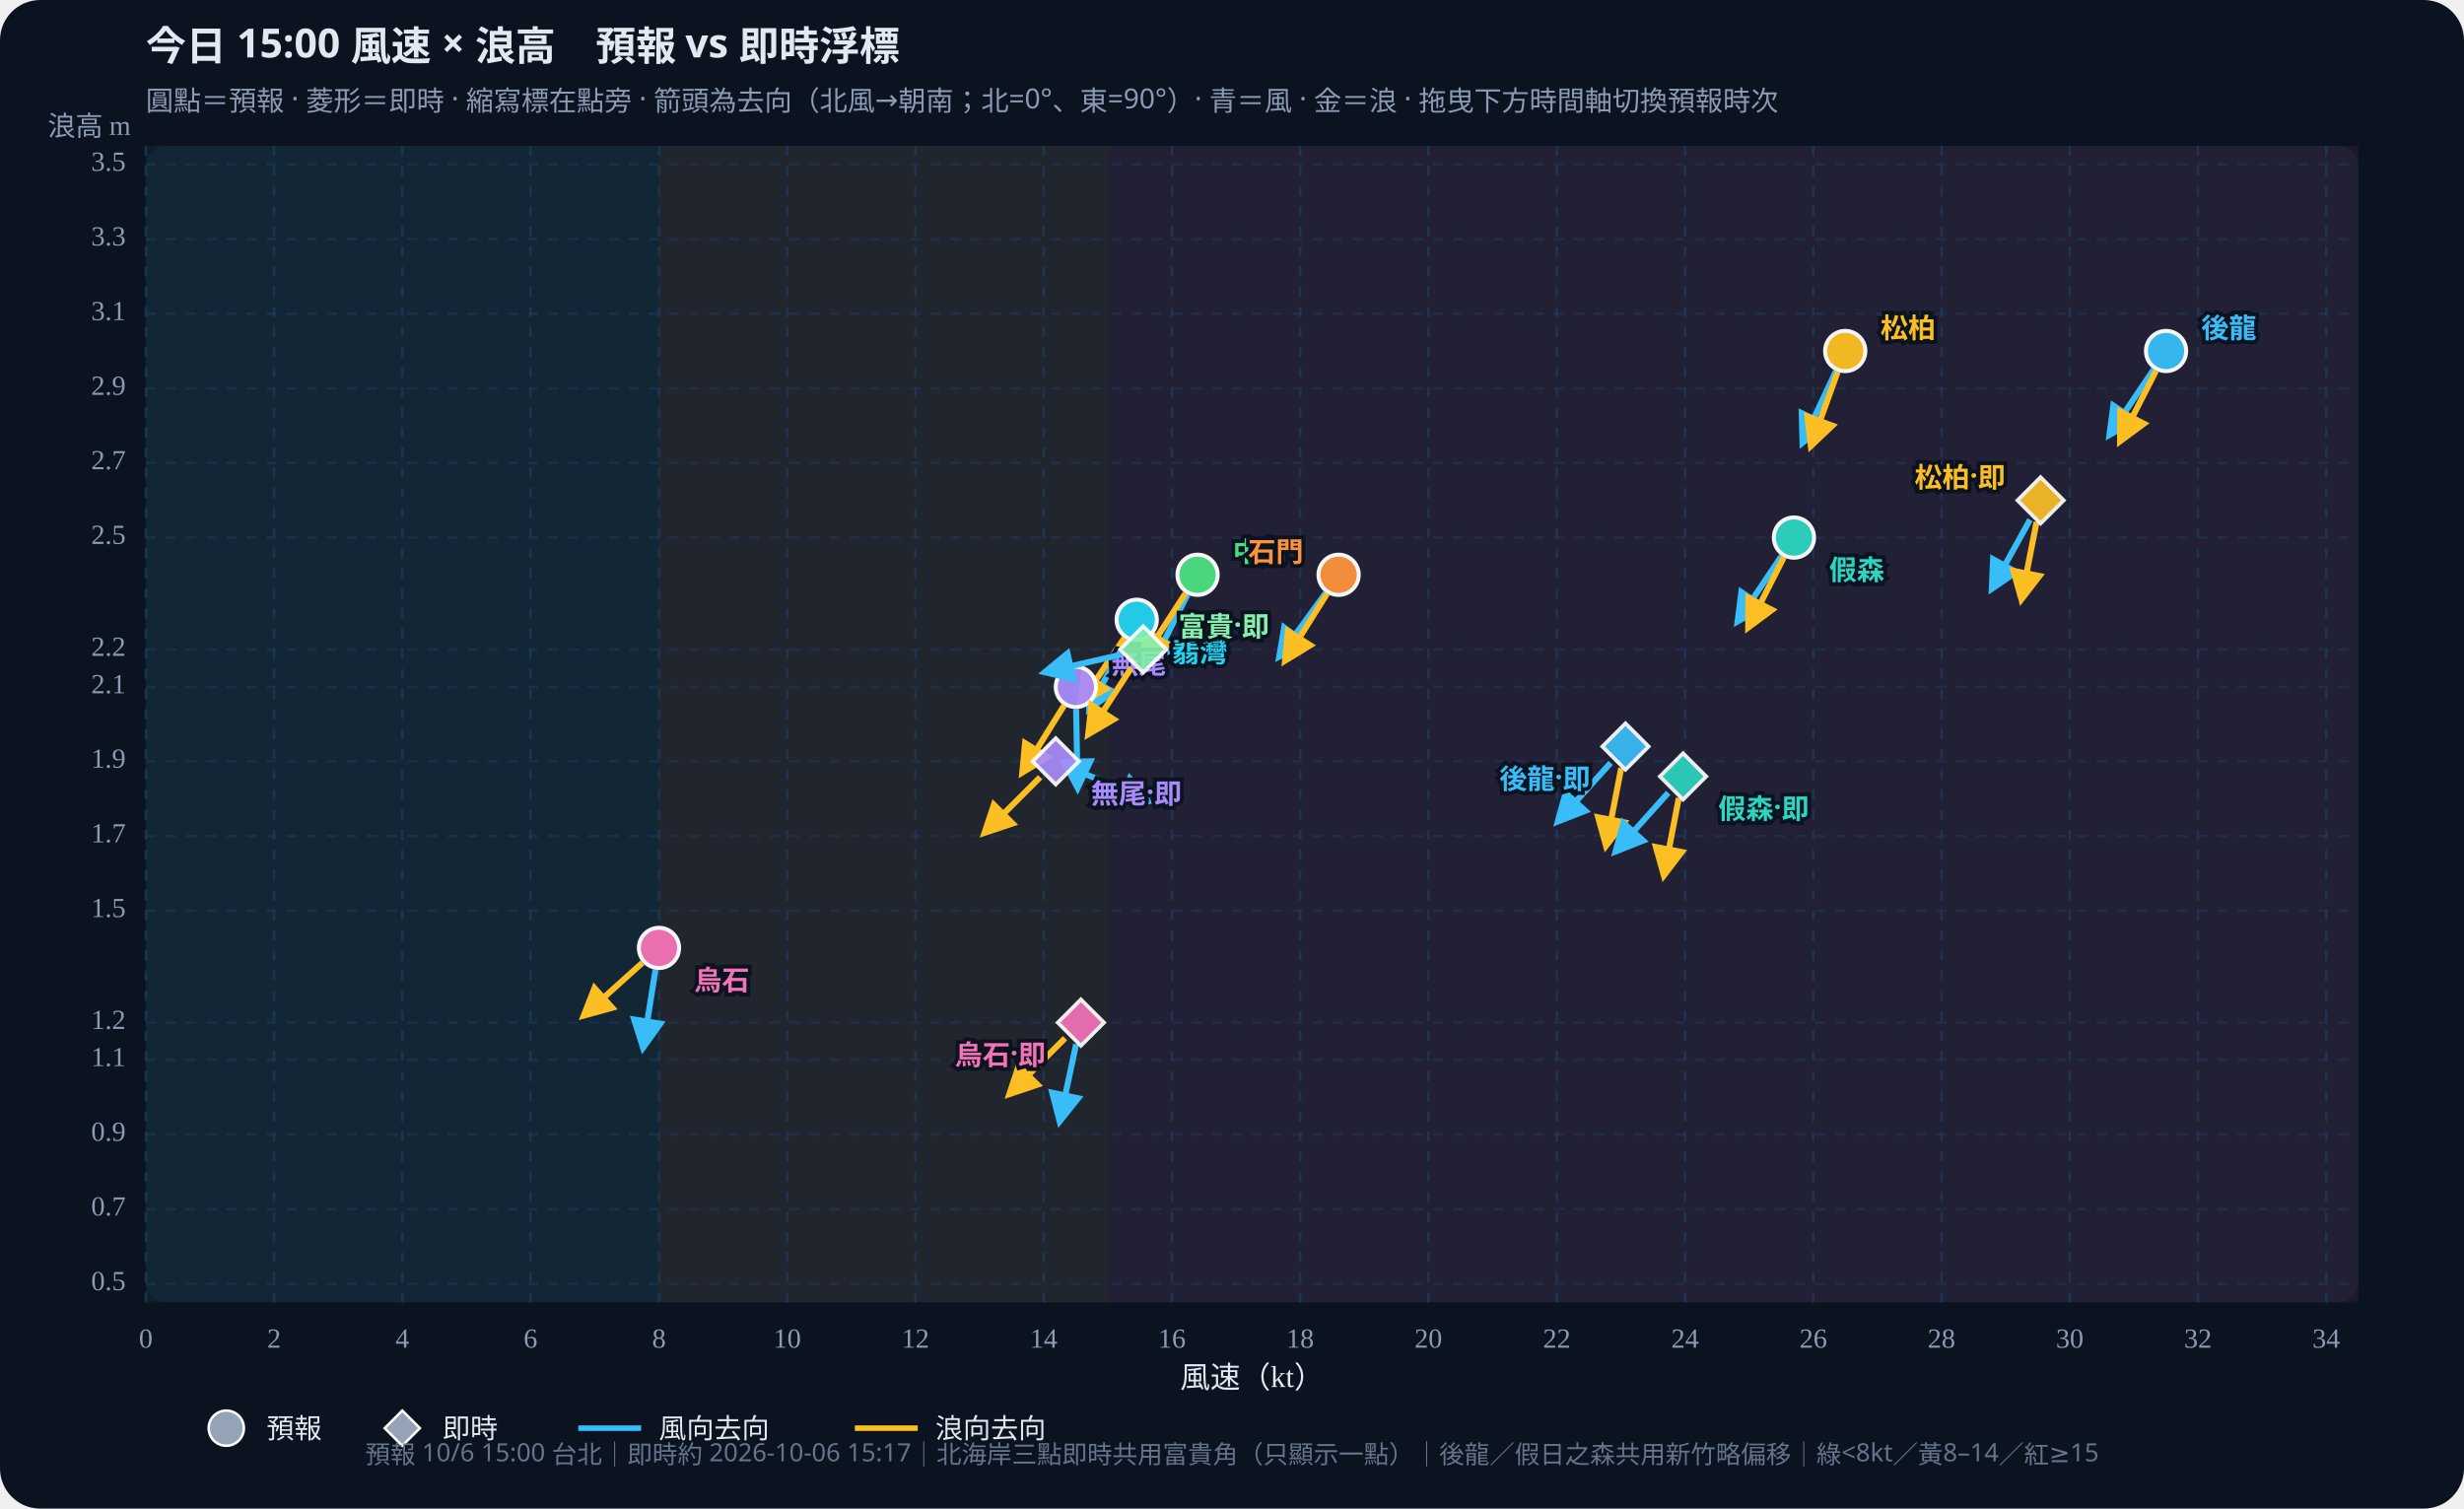
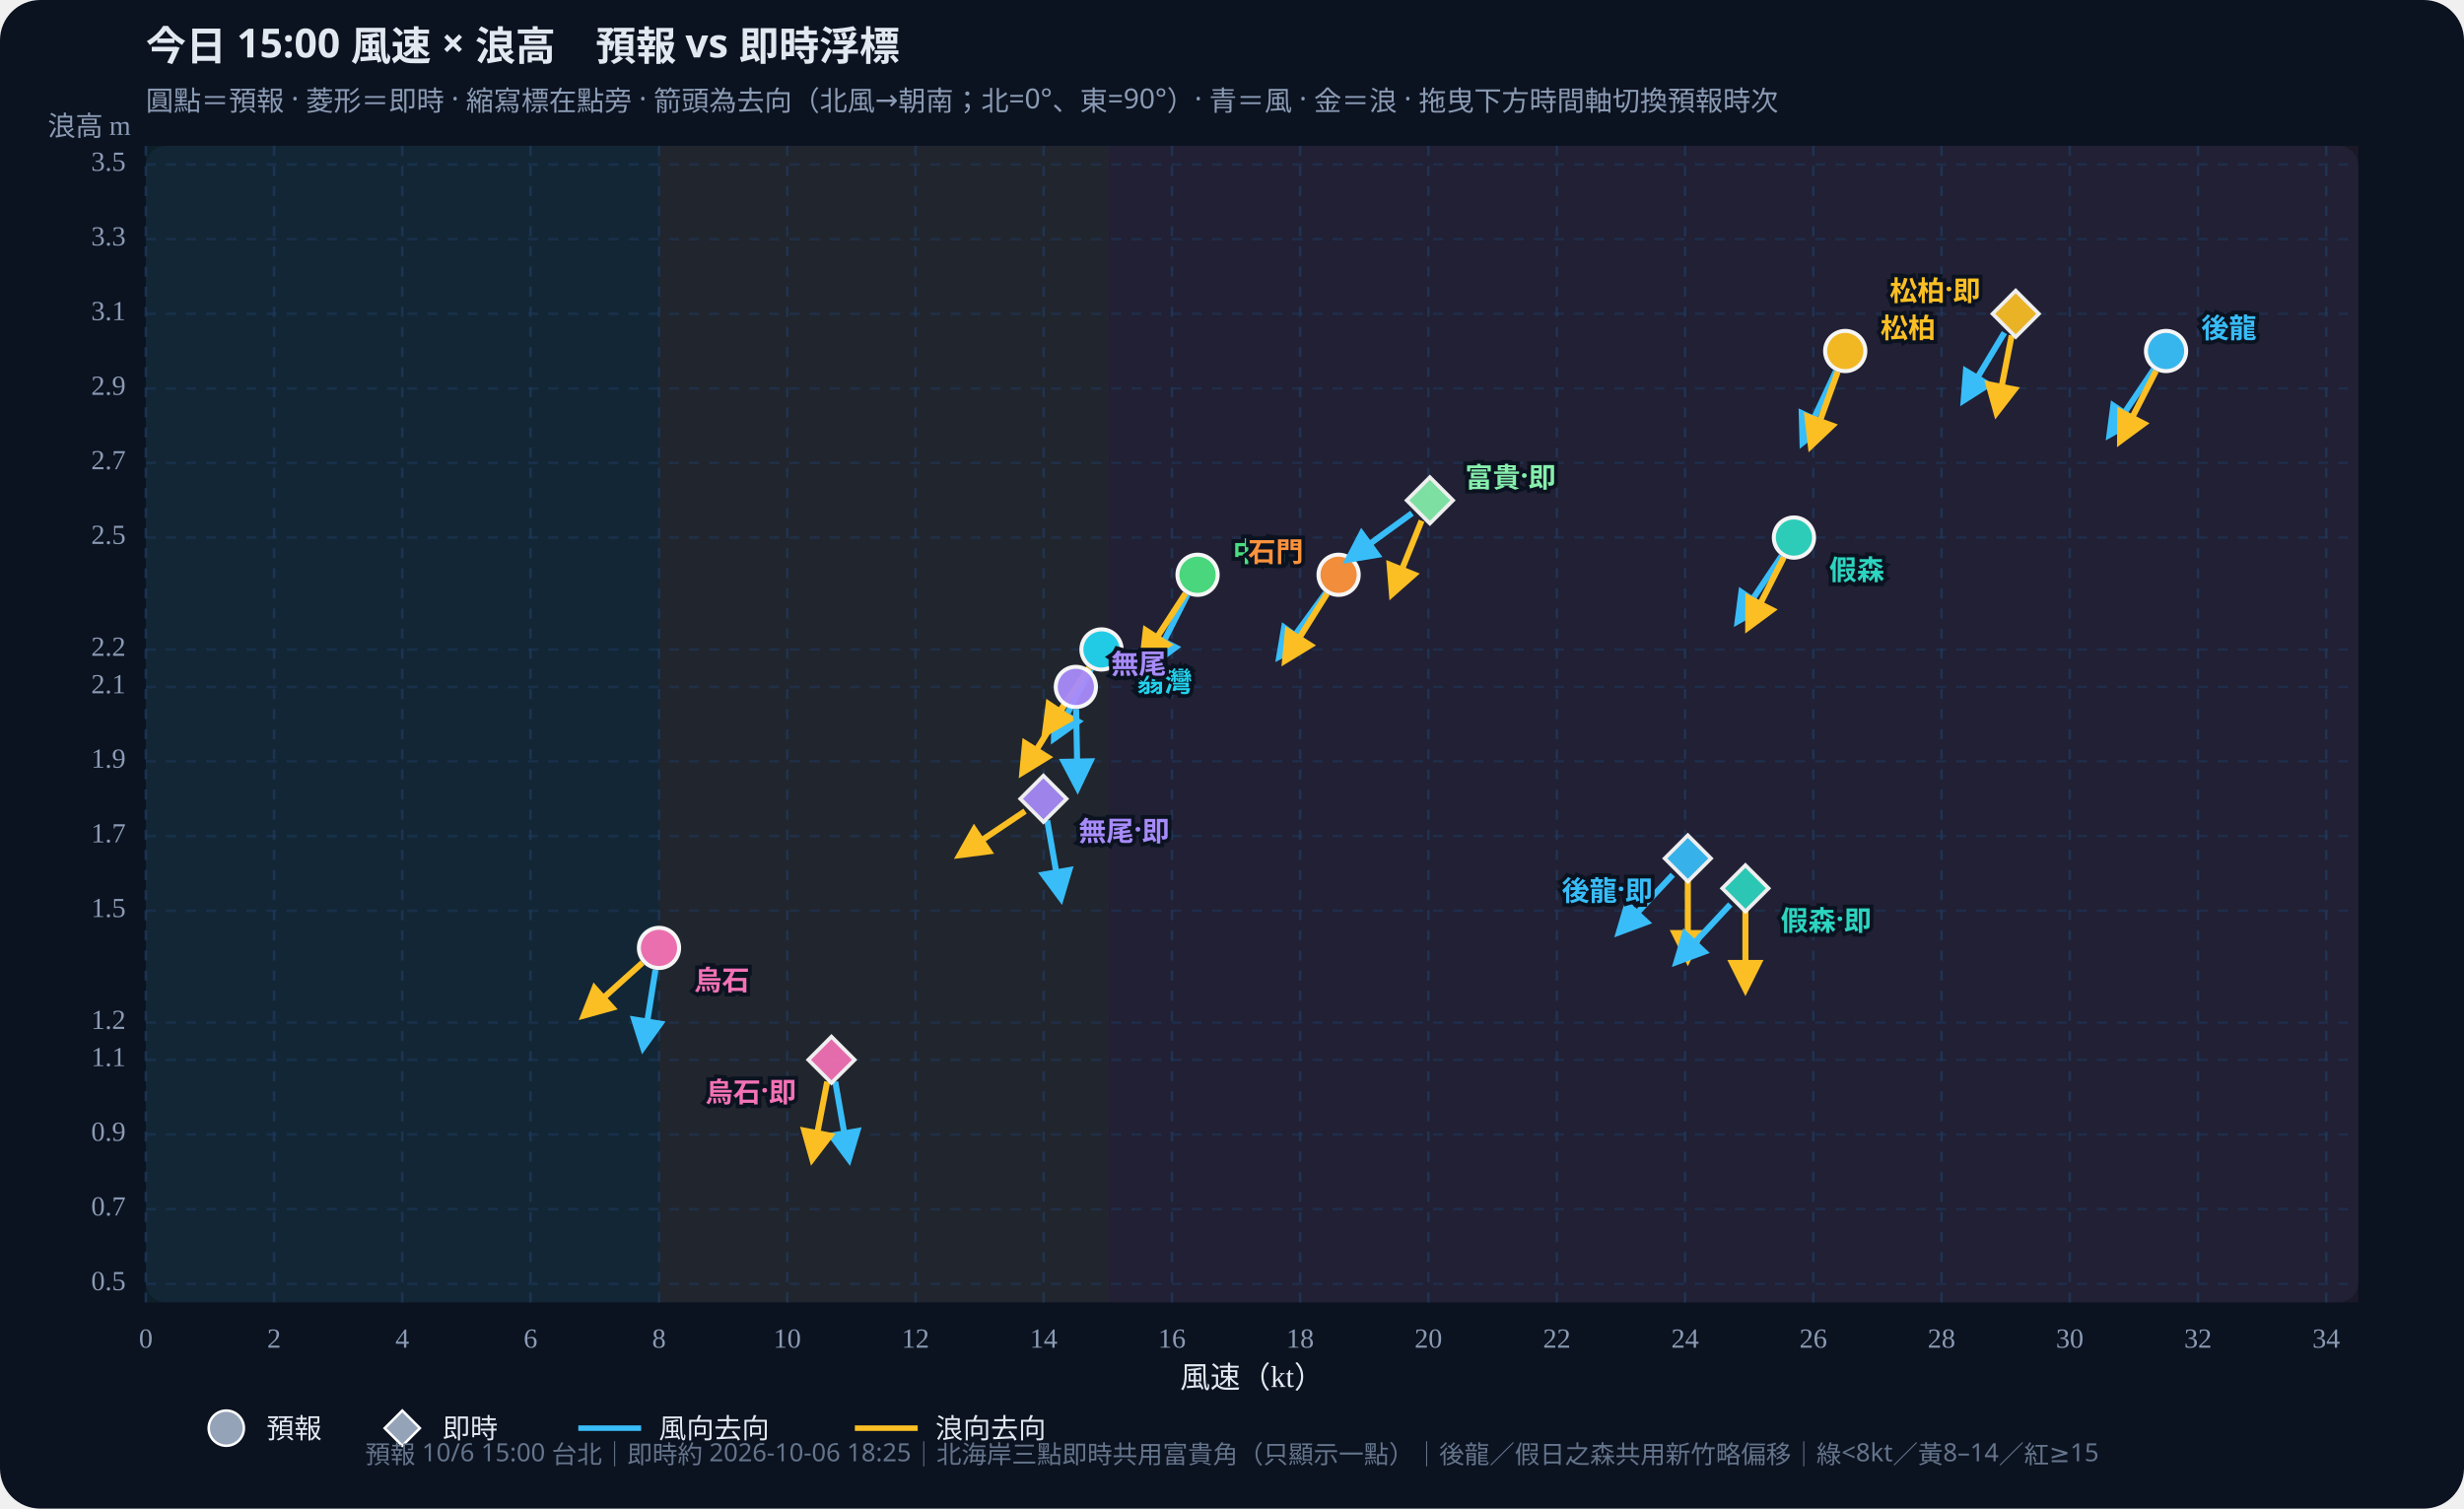
<svg xmlns="http://www.w3.org/2000/svg" id="wws-svg" viewBox="0 0 980 600" role="img" aria-label="風速與浪高散佈圖，可拖曳時間軸切換預報時次" style="width:100%;height:auto;display:block">
  <rect width="980" height="600" fill="#0b1220" rx="16" />
  <rect x="58" y="58" width="880" height="460" fill="#111a2e" rx="8" />
  <rect x="58.0" y="58" width="204.1" height="460" fill="#34d399" opacity="0.07" />
  <rect x="262.1" y="58" width="178.6" height="460" fill="#fbbf24" opacity="0.07" />
  <rect x="440.6" y="58" width="497.4" height="460" fill="#fb7185" opacity="0.07" />
  <defs>
    <marker id="arrow-38bdf8" viewBox="0 0 10 10" refX="8" refY="5" markerWidth="6" markerHeight="6" orient="auto-start-reverse">
      <path d="M0,0 L10,5 L0,10 z" fill="#38bdf8" />
    </marker>
    <marker id="arrow-fbbf24" viewBox="0 0 10 10" refX="8" refY="5" markerWidth="6" markerHeight="6" orient="auto-start-reverse">
      <path d="M0,0 L10,5 L0,10 z" fill="#fbbf24" />
    </marker>
  </defs>
  <text id="wws-title" x="58" y="24" fill="#e2e8f0" font-size="16" font-weight="700" font-family="Noto Sans TC,system-ui,sans-serif">今日 15:00 風速 × 浪高　預報 vs 即時浮標</text>
  <text x="58" y="44" fill="#8b9bb4" font-size="11" font-family="Noto Sans TC,system-ui,sans-serif">圓點＝預報 · 菱形＝即時 · 縮寫標在點旁 · 箭頭為去向（北風→朝南；北=0°、東=90°）· 青＝風 · 金＝浪 · 拖曳下方時間軸切換預報時次</text>
  <line x1="58.0" y1="58" x2="58.0" y2="518" stroke="#1e3a5f" stroke-dasharray="4 4" opacity="0.7" />
  <text x="58.0" y="536" text-anchor="middle" fill="#8b9bb4" font-size="11">0</text>
  <line x1="109.0" y1="58" x2="109.0" y2="518" stroke="#1e3a5f" stroke-dasharray="4 4" opacity="0.7" />
  <text x="109.0" y="536" text-anchor="middle" fill="#8b9bb4" font-size="11">2</text>
  <line x1="160.0" y1="58" x2="160.0" y2="518" stroke="#1e3a5f" stroke-dasharray="4 4" opacity="0.7" />
  <text x="160.0" y="536" text-anchor="middle" fill="#8b9bb4" font-size="11">4</text>
  <line x1="211.0" y1="58" x2="211.0" y2="518" stroke="#1e3a5f" stroke-dasharray="4 4" opacity="0.7" />
  <text x="211.0" y="536" text-anchor="middle" fill="#8b9bb4" font-size="11">6</text>
  <line x1="262.1" y1="58" x2="262.1" y2="518" stroke="#1e3a5f" stroke-dasharray="4 4" opacity="0.7" />
  <text x="262.1" y="536" text-anchor="middle" fill="#8b9bb4" font-size="11">8</text>
  <line x1="313.1" y1="58" x2="313.1" y2="518" stroke="#1e3a5f" stroke-dasharray="4 4" opacity="0.7" />
  <text x="313.1" y="536" text-anchor="middle" fill="#8b9bb4" font-size="11">10</text>
  <line x1="364.1" y1="58" x2="364.1" y2="518" stroke="#1e3a5f" stroke-dasharray="4 4" opacity="0.7" />
  <text x="364.1" y="536" text-anchor="middle" fill="#8b9bb4" font-size="11">12</text>
  <line x1="415.1" y1="58" x2="415.1" y2="518" stroke="#1e3a5f" stroke-dasharray="4 4" opacity="0.7" />
  <text x="415.1" y="536" text-anchor="middle" fill="#8b9bb4" font-size="11">14</text>
  <line x1="466.1" y1="58" x2="466.1" y2="518" stroke="#1e3a5f" stroke-dasharray="4 4" opacity="0.7" />
  <text x="466.1" y="536" text-anchor="middle" fill="#8b9bb4" font-size="11">16</text>
  <line x1="517.1" y1="58" x2="517.1" y2="518" stroke="#1e3a5f" stroke-dasharray="4 4" opacity="0.7" />
  <text x="517.1" y="536" text-anchor="middle" fill="#8b9bb4" font-size="11">18</text>
  <line x1="568.1" y1="58" x2="568.1" y2="518" stroke="#1e3a5f" stroke-dasharray="4 4" opacity="0.7" />
  <text x="568.1" y="536" text-anchor="middle" fill="#8b9bb4" font-size="11">20</text>
  <line x1="619.2" y1="58" x2="619.2" y2="518" stroke="#1e3a5f" stroke-dasharray="4 4" opacity="0.7" />
  <text x="619.2" y="536" text-anchor="middle" fill="#8b9bb4" font-size="11">22</text>
  <line x1="670.2" y1="58" x2="670.2" y2="518" stroke="#1e3a5f" stroke-dasharray="4 4" opacity="0.7" />
  <text x="670.2" y="536" text-anchor="middle" fill="#8b9bb4" font-size="11">24</text>
  <line x1="721.2" y1="58" x2="721.2" y2="518" stroke="#1e3a5f" stroke-dasharray="4 4" opacity="0.7" />
  <text x="721.2" y="536" text-anchor="middle" fill="#8b9bb4" font-size="11">26</text>
  <line x1="772.2" y1="58" x2="772.2" y2="518" stroke="#1e3a5f" stroke-dasharray="4 4" opacity="0.7" />
  <text x="772.2" y="536" text-anchor="middle" fill="#8b9bb4" font-size="11">28</text>
  <line x1="823.2" y1="58" x2="823.2" y2="518" stroke="#1e3a5f" stroke-dasharray="4 4" opacity="0.7" />
  <text x="823.2" y="536" text-anchor="middle" fill="#8b9bb4" font-size="11">30</text>
  <line x1="874.2" y1="58" x2="874.2" y2="518" stroke="#1e3a5f" stroke-dasharray="4 4" opacity="0.7" />
  <text x="874.2" y="536" text-anchor="middle" fill="#8b9bb4" font-size="11">32</text>
  <line x1="925.2" y1="58" x2="925.2" y2="518" stroke="#1e3a5f" stroke-dasharray="4 4" opacity="0.7" />
  <text x="925.2" y="536" text-anchor="middle" fill="#8b9bb4" font-size="11">34</text>
  <line x1="58" y1="510.6" x2="938" y2="510.6" stroke="#1e3a5f" stroke-dasharray="4 4" opacity="0.5" />
  <text x="50" y="510.6" text-anchor="end" dominant-baseline="middle" fill="#8b9bb4" font-size="11">0.5</text>
  <line x1="58" y1="480.9" x2="938" y2="480.9" stroke="#1e3a5f" stroke-dasharray="4 4" opacity="0.5" />
  <text x="50" y="480.9" text-anchor="end" dominant-baseline="middle" fill="#8b9bb4" font-size="11">0.7</text>
  <line x1="58" y1="451.2" x2="938" y2="451.2" stroke="#1e3a5f" stroke-dasharray="4 4" opacity="0.5" />
  <text x="50" y="451.2" text-anchor="end" dominant-baseline="middle" fill="#8b9bb4" font-size="11">0.9</text>
  <line x1="58" y1="421.5" x2="938" y2="421.5" stroke="#1e3a5f" stroke-dasharray="4 4" opacity="0.5" />
  <text x="50" y="421.5" text-anchor="end" dominant-baseline="middle" fill="#8b9bb4" font-size="11">1.1</text>
  <line x1="58" y1="406.7" x2="938" y2="406.7" stroke="#1e3a5f" stroke-dasharray="4 4" opacity="0.5" />
  <text x="50" y="406.7" text-anchor="end" dominant-baseline="middle" fill="#8b9bb4" font-size="11">1.2</text>
  <line x1="58" y1="362.2" x2="938" y2="362.2" stroke="#1e3a5f" stroke-dasharray="4 4" opacity="0.5" />
  <text x="50" y="362.2" text-anchor="end" dominant-baseline="middle" fill="#8b9bb4" font-size="11">1.5</text>
  <line x1="58" y1="332.5" x2="938" y2="332.5" stroke="#1e3a5f" stroke-dasharray="4 4" opacity="0.5" />
  <text x="50" y="332.5" text-anchor="end" dominant-baseline="middle" fill="#8b9bb4" font-size="11">1.7</text>
  <line x1="58" y1="302.8" x2="938" y2="302.8" stroke="#1e3a5f" stroke-dasharray="4 4" opacity="0.5" />
  <text x="50" y="302.8" text-anchor="end" dominant-baseline="middle" fill="#8b9bb4" font-size="11">1.9</text>
  <line x1="58" y1="273.2" x2="938" y2="273.2" stroke="#1e3a5f" stroke-dasharray="4 4" opacity="0.5" />
  <text x="50" y="273.2" text-anchor="end" dominant-baseline="middle" fill="#8b9bb4" font-size="11">2.1</text>
  <line x1="58" y1="258.3" x2="938" y2="258.3" stroke="#1e3a5f" stroke-dasharray="4 4" opacity="0.5" />
  <text x="50" y="258.3" text-anchor="end" dominant-baseline="middle" fill="#8b9bb4" font-size="11">2.2</text>
  <line x1="58" y1="213.8" x2="938" y2="213.8" stroke="#1e3a5f" stroke-dasharray="4 4" opacity="0.5" />
  <text x="50" y="213.8" text-anchor="end" dominant-baseline="middle" fill="#8b9bb4" font-size="11">2.5</text>
  <line x1="58" y1="184.1" x2="938" y2="184.1" stroke="#1e3a5f" stroke-dasharray="4 4" opacity="0.5" />
  <text x="50" y="184.1" text-anchor="end" dominant-baseline="middle" fill="#8b9bb4" font-size="11">2.7</text>
  <line x1="58" y1="154.5" x2="938" y2="154.5" stroke="#1e3a5f" stroke-dasharray="4 4" opacity="0.5" />
  <text x="50" y="154.5" text-anchor="end" dominant-baseline="middle" fill="#8b9bb4" font-size="11">2.9</text>
  <line x1="58" y1="124.8" x2="938" y2="124.8" stroke="#1e3a5f" stroke-dasharray="4 4" opacity="0.5" />
  <text x="50" y="124.8" text-anchor="end" dominant-baseline="middle" fill="#8b9bb4" font-size="11">3.1</text>
  <line x1="58" y1="95.1" x2="938" y2="95.1" stroke="#1e3a5f" stroke-dasharray="4 4" opacity="0.5" />
  <text x="50" y="95.1" text-anchor="end" dominant-baseline="middle" fill="#8b9bb4" font-size="11">3.3</text>
  <line x1="58" y1="65.4" x2="938" y2="65.4" stroke="#1e3a5f" stroke-dasharray="4 4" opacity="0.5" />
  <text x="50" y="65.4" text-anchor="end" dominant-baseline="middle" fill="#8b9bb4" font-size="11">3.5</text>
  <text x="498" y="552" text-anchor="middle" fill="#e2e8f0" font-size="12">風速（kt）</text>
  <text x="52" y="54" text-anchor="end" fill="#8b9bb4" font-size="11">浪高 m</text>
  <g id="wws-forecast-layer">
    <line x1="856.6" y1="146.9" x2="839.1" y2="172.8" stroke="#38bdf8" stroke-width="2.4" marker-end="url(#arrow-38bdf8)" />
    <line x1="857.5" y1="147.5" x2="843.3" y2="175.3" stroke="#fbbf24" stroke-width="2.4" marker-end="url(#arrow-fbbf24)" />
    <circle cx="861.5" cy="139.6" r="8.0" fill="#38bdf8" stroke="#fff" stroke-width="1.6" opacity="0.95" />
    <line x1="708.6" y1="221.1" x2="691.2" y2="247.0" stroke="#38bdf8" stroke-width="2.4" marker-end="url(#arrow-38bdf8)" />
    <line x1="709.5" y1="221.6" x2="695.4" y2="249.4" stroke="#fbbf24" stroke-width="2.4" marker-end="url(#arrow-fbbf24)" />
    <circle cx="713.5" cy="213.8" r="8.0" fill="#2dd4bf" stroke="#fff" stroke-width="1.6" opacity="0.95" />
    <line x1="730.2" y1="147.6" x2="717.0" y2="175.9" stroke="#38bdf8" stroke-width="2.4" marker-end="url(#arrow-38bdf8)" />
    <line x1="730.9" y1="147.9" x2="720.3" y2="177.2" stroke="#fbbf24" stroke-width="2.4" marker-end="url(#arrow-fbbf24)" />
    <circle cx="733.9" cy="139.6" r="8.0" fill="#fbbf24" stroke="#fff" stroke-width="1.6" opacity="0.95" />
    <line x1="472.3" y1="236.5" x2="458.2" y2="264.3" stroke="#38bdf8" stroke-width="2.4" marker-end="url(#arrow-38bdf8)" />
    <line x1="471.5" y1="236.0" x2="454.5" y2="262.2" stroke="#fbbf24" stroke-width="2.4" marker-end="url(#arrow-fbbf24)" />
    <circle cx="476.3" cy="228.6" r="8.0" fill="#4ade80" stroke="#fff" stroke-width="1.6" opacity="0.95" />
-     <line x1="448.0" y1="254.2" x2="433.3" y2="281.8" stroke="#38bdf8" stroke-width="2.4" marker-end="url(#arrow-38bdf8)" />
-     <line x1="447.2" y1="253.7" x2="429.7" y2="279.6" stroke="#fbbf24" stroke-width="2.4" marker-end="url(#arrow-fbbf24)" />
-     <circle cx="452.1" cy="246.5" r="8.0" fill="#22d3ee" stroke="#fff" stroke-width="1.6" opacity="0.95" />
+     <line x1="433.9" y1="266.1" x2="419.3" y2="293.6" stroke="#38bdf8" stroke-width="2.4" marker-end="url(#arrow-38bdf8)" />
+     <line x1="433.1" y1="265.6" x2="415.7" y2="291.5" stroke="#fbbf24" stroke-width="2.4" marker-end="url(#arrow-fbbf24)" />
+     <circle cx="438.1" cy="258.3" r="8.0" fill="#22d3ee" stroke="#fff" stroke-width="1.6" opacity="0.95" />
    <line x1="527.3" y1="235.8" x2="508.9" y2="261.0" stroke="#38bdf8" stroke-width="2.4" marker-end="url(#arrow-38bdf8)" />
    <line x1="527.8" y1="236.1" x2="511.2" y2="262.6" stroke="#fbbf24" stroke-width="2.4" marker-end="url(#arrow-fbbf24)" />
    <circle cx="532.4" cy="228.6" r="8.0" fill="#fb923c" stroke="#fff" stroke-width="1.6" opacity="0.95" />
    <line x1="428.0" y1="282.0" x2="428.6" y2="313.2" stroke="#38bdf8" stroke-width="2.4" marker-end="url(#arrow-38bdf8)" />
    <line x1="423.2" y1="280.6" x2="406.7" y2="307.1" stroke="#fbbf24" stroke-width="2.4" marker-end="url(#arrow-fbbf24)" />
    <circle cx="427.9" cy="273.2" r="8.0" fill="#a78bfa" stroke="#fff" stroke-width="1.6" opacity="0.95" />
    <line x1="260.7" y1="385.7" x2="255.8" y2="416.5" stroke="#38bdf8" stroke-width="2.4" marker-end="url(#arrow-38bdf8)" />
    <line x1="255.5" y1="382.9" x2="232.3" y2="403.8" stroke="#fbbf24" stroke-width="2.4" marker-end="url(#arrow-fbbf24)" />
    <circle cx="262.1" cy="377.0" r="8.0" fill="#f472b6" stroke="#fff" stroke-width="1.6" opacity="0.95" />
    <text x="875.5" y="129.6" text-anchor="start" dominant-baseline="central" fill="#38bdf8" font-size="11" font-weight="700" font-family="Noto Sans TC,system-ui,sans-serif" stroke="#0b1220" stroke-width="3" paint-order="stroke">後龍</text>
    <text x="727.5" y="225.8" text-anchor="start" dominant-baseline="central" fill="#2dd4bf" font-size="11" font-weight="700" font-family="Noto Sans TC,system-ui,sans-serif" stroke="#0b1220" stroke-width="3" paint-order="stroke">假森</text>
    <text x="747.9" y="129.6" text-anchor="start" dominant-baseline="central" fill="#fbbf24" font-size="11" font-weight="700" font-family="Noto Sans TC,system-ui,sans-serif" stroke="#0b1220" stroke-width="3" paint-order="stroke">松柏</text>
    <text x="490.3" y="218.6" text-anchor="start" dominant-baseline="central" fill="#4ade80" font-size="11" font-weight="700" font-family="Noto Sans TC,system-ui,sans-serif" stroke="#0b1220" stroke-width="3" paint-order="stroke">中角</text>
-     <text x="466.1" y="258.5" text-anchor="start" dominant-baseline="central" fill="#22d3ee" font-size="11" font-weight="700" font-family="Noto Sans TC,system-ui,sans-serif" stroke="#0b1220" stroke-width="3" paint-order="stroke">翡灣</text>
+     <text x="452.1" y="270.3" text-anchor="start" dominant-baseline="central" fill="#22d3ee" font-size="11" font-weight="700" font-family="Noto Sans TC,system-ui,sans-serif" stroke="#0b1220" stroke-width="3" paint-order="stroke">翡灣</text>
    <text x="518.4" y="218.6" text-anchor="end" dominant-baseline="central" fill="#fb923c" font-size="11" font-weight="700" font-family="Noto Sans TC,system-ui,sans-serif" stroke="#0b1220" stroke-width="3" paint-order="stroke">石門</text>
    <text x="441.9" y="263.2" text-anchor="start" dominant-baseline="central" fill="#a78bfa" font-size="11" font-weight="700" font-family="Noto Sans TC,system-ui,sans-serif" stroke="#0b1220" stroke-width="3" paint-order="stroke">無尾</text>
    <text x="276.1" y="389.0" text-anchor="start" dominant-baseline="central" fill="#f472b6" font-size="11" font-weight="700" font-family="Noto Sans TC,system-ui,sans-serif" stroke="#0b1220" stroke-width="3" paint-order="stroke">烏石</text>
  </g>
  <g id="wws-live-layer">
-     <line x1="640.6" y1="303.4" x2="619.7" y2="326.6" stroke="#38bdf8" stroke-width="2.4" marker-end="url(#arrow-38bdf8)" />
-     <line x1="644.8" y1="305.5" x2="638.8" y2="336.2" stroke="#fbbf24" stroke-width="2.4" marker-end="url(#arrow-fbbf24)" />
-     <polygon points="646.5,287.7 655.7,296.9 646.5,306.1 637.3,296.9" fill="#38bdf8" stroke="#fff" stroke-width="1.5" opacity="0.92" />
-     <line x1="663.5" y1="315.3" x2="642.7" y2="338.5" stroke="#38bdf8" stroke-width="2.4" marker-end="url(#arrow-38bdf8)" />
-     <line x1="667.7" y1="317.4" x2="661.8" y2="348.0" stroke="#fbbf24" stroke-width="2.4" marker-end="url(#arrow-fbbf24)" />
-     <polygon points="669.4,299.6 678.6,308.8 669.4,318.0 660.2,308.8" fill="#2dd4bf" stroke="#fff" stroke-width="1.5" opacity="0.92" />
-     <line x1="807.4" y1="206.7" x2="792.3" y2="234.0" stroke="#38bdf8" stroke-width="2.4" marker-end="url(#arrow-38bdf8)" />
-     <line x1="810.0" y1="207.6" x2="804.0" y2="238.2" stroke="#fbbf24" stroke-width="2.4" marker-end="url(#arrow-fbbf24)" />
-     <polygon points="811.6,189.8 820.8,199.0 811.6,208.2 802.4,199.0" fill="#fbbf24" stroke="#fff" stroke-width="1.5" opacity="0.92" />
-     <line x1="446.1" y1="260.3" x2="415.7" y2="267.3" stroke="#38bdf8" stroke-width="2.4" marker-end="url(#arrow-38bdf8)" />
-     <line x1="449.9" y1="265.7" x2="432.9" y2="291.9" stroke="#fbbf24" stroke-width="2.4" marker-end="url(#arrow-fbbf24)" />
-     <polygon points="454.7,249.1 463.9,258.3 454.7,267.5 445.5,258.3" fill="#86efac" stroke="#fff" stroke-width="1.5" opacity="0.92" />
-     <line x1="428.0" y1="306.3" x2="456.8" y2="318.5" stroke="#38bdf8" stroke-width="2.4" marker-end="url(#arrow-38bdf8)" />
-     <line x1="413.7" y1="309.1" x2="391.7" y2="331.1" stroke="#fbbf24" stroke-width="2.4" marker-end="url(#arrow-fbbf24)" />
-     <polygon points="419.9,293.6 429.1,302.8 419.9,312.0 410.7,302.8" fill="#a78bfa" stroke="#fff" stroke-width="1.5" opacity="0.92" />
-     <line x1="428.0" y1="415.3" x2="421.5" y2="445.8" stroke="#38bdf8" stroke-width="2.4" marker-end="url(#arrow-38bdf8)" />
-     <line x1="423.6" y1="412.9" x2="401.6" y2="435.0" stroke="#fbbf24" stroke-width="2.4" marker-end="url(#arrow-fbbf24)" />
-     <polygon points="429.9,397.5 439.1,406.7 429.9,415.9 420.7,406.7" fill="#f472b6" stroke="#fff" stroke-width="1.5" opacity="0.92" />
-     <text x="632.5" y="308.9" text-anchor="end" dominant-baseline="central" fill="#38bdf8" font-size="11" font-weight="700" font-family="Noto Sans TC,system-ui,sans-serif" stroke="#0b1220" stroke-width="3" paint-order="stroke">後龍·即</text>
-     <text x="683.4" y="320.8" text-anchor="start" dominant-baseline="central" fill="#2dd4bf" font-size="11" font-weight="700" font-family="Noto Sans TC,system-ui,sans-serif" stroke="#0b1220" stroke-width="3" paint-order="stroke">假森·即</text>
-     <text x="797.6" y="189.0" text-anchor="end" dominant-baseline="central" fill="#fbbf24" font-size="11" font-weight="700" font-family="Noto Sans TC,system-ui,sans-serif" stroke="#0b1220" stroke-width="3" paint-order="stroke">松柏·即</text>
-     <text x="468.7" y="248.3" text-anchor="start" dominant-baseline="central" fill="#86efac" font-size="11" font-weight="700" font-family="Noto Sans TC,system-ui,sans-serif" stroke="#0b1220" stroke-width="3" paint-order="stroke">富貴·即</text>
-     <text x="433.9" y="314.8" text-anchor="start" dominant-baseline="central" fill="#a78bfa" font-size="11" font-weight="700" font-family="Noto Sans TC,system-ui,sans-serif" stroke="#0b1220" stroke-width="3" paint-order="stroke">無尾·即</text>
-     <text x="415.9" y="418.7" text-anchor="end" dominant-baseline="central" fill="#f472b6" font-size="11" font-weight="700" font-family="Noto Sans TC,system-ui,sans-serif" stroke="#0b1220" stroke-width="3" paint-order="stroke">烏石·即</text>
+     <line x1="665.3" y1="347.9" x2="644.0" y2="370.7" stroke="#38bdf8" stroke-width="2.4" marker-end="url(#arrow-38bdf8)" />
+     <line x1="671.3" y1="350.2" x2="671.3" y2="381.4" stroke="#fbbf24" stroke-width="2.4" marker-end="url(#arrow-fbbf24)" />
+     <polygon points="671.3,332.2 680.5,341.4 671.3,350.6 662.1,341.4" fill="#38bdf8" stroke="#fff" stroke-width="1.5" opacity="0.92" />
+     <line x1="688.2" y1="359.7" x2="666.9" y2="382.5" stroke="#38bdf8" stroke-width="2.4" marker-end="url(#arrow-38bdf8)" />
+     <line x1="694.2" y1="362.1" x2="694.2" y2="393.3" stroke="#fbbf24" stroke-width="2.4" marker-end="url(#arrow-fbbf24)" />
+     <polygon points="694.2,344.1 703.4,353.3 694.2,362.5 685.0,353.3" fill="#2dd4bf" stroke="#fff" stroke-width="1.5" opacity="0.92" />
+     <line x1="797.2" y1="132.3" x2="781.1" y2="159.1" stroke="#38bdf8" stroke-width="2.4" marker-end="url(#arrow-38bdf8)" />
+     <line x1="800.1" y1="133.4" x2="794.1" y2="164.0" stroke="#fbbf24" stroke-width="2.4" marker-end="url(#arrow-fbbf24)" />
+     <polygon points="801.7,115.6 810.9,124.8 801.7,134.0 792.5,124.8" fill="#fbbf24" stroke="#fff" stroke-width="1.5" opacity="0.92" />
+     <line x1="561.6" y1="204.1" x2="536.3" y2="222.5" stroke="#38bdf8" stroke-width="2.4" marker-end="url(#arrow-38bdf8)" />
+     <line x1="565.4" y1="207.1" x2="553.7" y2="236.1" stroke="#fbbf24" stroke-width="2.4" marker-end="url(#arrow-fbbf24)" />
+     <polygon points="568.7,189.8 577.9,199.0 568.7,208.2 559.5,199.0" fill="#86efac" stroke="#fff" stroke-width="1.5" opacity="0.92" />
+     <line x1="416.5" y1="326.3" x2="421.9" y2="357.1" stroke="#38bdf8" stroke-width="2.4" marker-end="url(#arrow-38bdf8)" />
+     <line x1="407.7" y1="322.6" x2="381.8" y2="340.0" stroke="#fbbf24" stroke-width="2.4" marker-end="url(#arrow-fbbf24)" />
+     <polygon points="415.0,308.5 424.2,317.7 415.0,326.9 405.8,317.7" fill="#a78bfa" stroke="#fff" stroke-width="1.5" opacity="0.92" />
+     <line x1="332.2" y1="430.2" x2="337.6" y2="460.9" stroke="#38bdf8" stroke-width="2.4" marker-end="url(#arrow-38bdf8)" />
+     <line x1="329.0" y1="430.2" x2="323.1" y2="460.8" stroke="#fbbf24" stroke-width="2.4" marker-end="url(#arrow-fbbf24)" />
+     <polygon points="330.7,412.3 339.9,421.5 330.7,430.7 321.5,421.5" fill="#f472b6" stroke="#fff" stroke-width="1.5" opacity="0.92" />
+     <text x="657.3" y="353.4" text-anchor="end" dominant-baseline="central" fill="#38bdf8" font-size="11" font-weight="700" font-family="Noto Sans TC,system-ui,sans-serif" stroke="#0b1220" stroke-width="3" paint-order="stroke">後龍·即</text>
+     <text x="708.2" y="365.3" text-anchor="start" dominant-baseline="central" fill="#2dd4bf" font-size="11" font-weight="700" font-family="Noto Sans TC,system-ui,sans-serif" stroke="#0b1220" stroke-width="3" paint-order="stroke">假森·即</text>
+     <text x="787.7" y="114.8" text-anchor="end" dominant-baseline="central" fill="#fbbf24" font-size="11" font-weight="700" font-family="Noto Sans TC,system-ui,sans-serif" stroke="#0b1220" stroke-width="3" paint-order="stroke">松柏·即</text>
+     <text x="582.7" y="189.0" text-anchor="start" dominant-baseline="central" fill="#86efac" font-size="11" font-weight="700" font-family="Noto Sans TC,system-ui,sans-serif" stroke="#0b1220" stroke-width="3" paint-order="stroke">富貴·即</text>
+     <text x="429.0" y="329.7" text-anchor="start" dominant-baseline="central" fill="#a78bfa" font-size="11" font-weight="700" font-family="Noto Sans TC,system-ui,sans-serif" stroke="#0b1220" stroke-width="3" paint-order="stroke">無尾·即</text>
+     <text x="316.7" y="433.5" text-anchor="end" dominant-baseline="central" fill="#f472b6" font-size="11" font-weight="700" font-family="Noto Sans TC,system-ui,sans-serif" stroke="#0b1220" stroke-width="3" paint-order="stroke">烏石·即</text>
  </g>
  <circle cx="90" cy="568" r="7" fill="#94a3b8" stroke="#fff" />
  <text x="106" y="572" fill="#e2e8f0" font-size="11" font-family="Noto Sans TC,system-ui,sans-serif">預報</text>
  <polygon points="160,561 167,568 160,575 153,568" fill="#94a3b8" stroke="#fff" />
  <text x="176" y="572" fill="#e2e8f0" font-size="11" font-family="Noto Sans TC,system-ui,sans-serif">即時</text>
  <line x1="230" y1="568" x2="255" y2="568" stroke="#38bdf8" stroke-width="2.2" />
  <text x="262" y="572" fill="#e2e8f0" font-size="11" font-family="Noto Sans TC,system-ui,sans-serif">風向去向</text>
  <line x1="340" y1="568" x2="365" y2="568" stroke="#fbbf24" stroke-width="2.2" />
  <text x="372" y="572" fill="#e2e8f0" font-size="11" font-family="Noto Sans TC,system-ui,sans-serif">浪向去向</text>
-   <text id="wws-foot" x="490" y="582" text-anchor="middle" fill="#64748b" font-size="10" font-family="Noto Sans TC,system-ui,sans-serif">預報 10/6 15:00 台北｜即時約 2026-10-06 15:17｜北海岸三點即時共用富貴角（只顯示一點）｜後龍／假日之森共用新竹略偏移｜綠&lt;8kt／黃8–14／紅≥15</text>
+   <text id="wws-foot" x="490" y="582" text-anchor="middle" fill="#64748b" font-size="10" font-family="Noto Sans TC,system-ui,sans-serif">預報 10/6 15:00 台北｜即時約 2026-10-06 18:25｜北海岸三點即時共用富貴角（只顯示一點）｜後龍／假日之森共用新竹略偏移｜綠&lt;8kt／黃8–14／紅≥15</text>
</svg>
